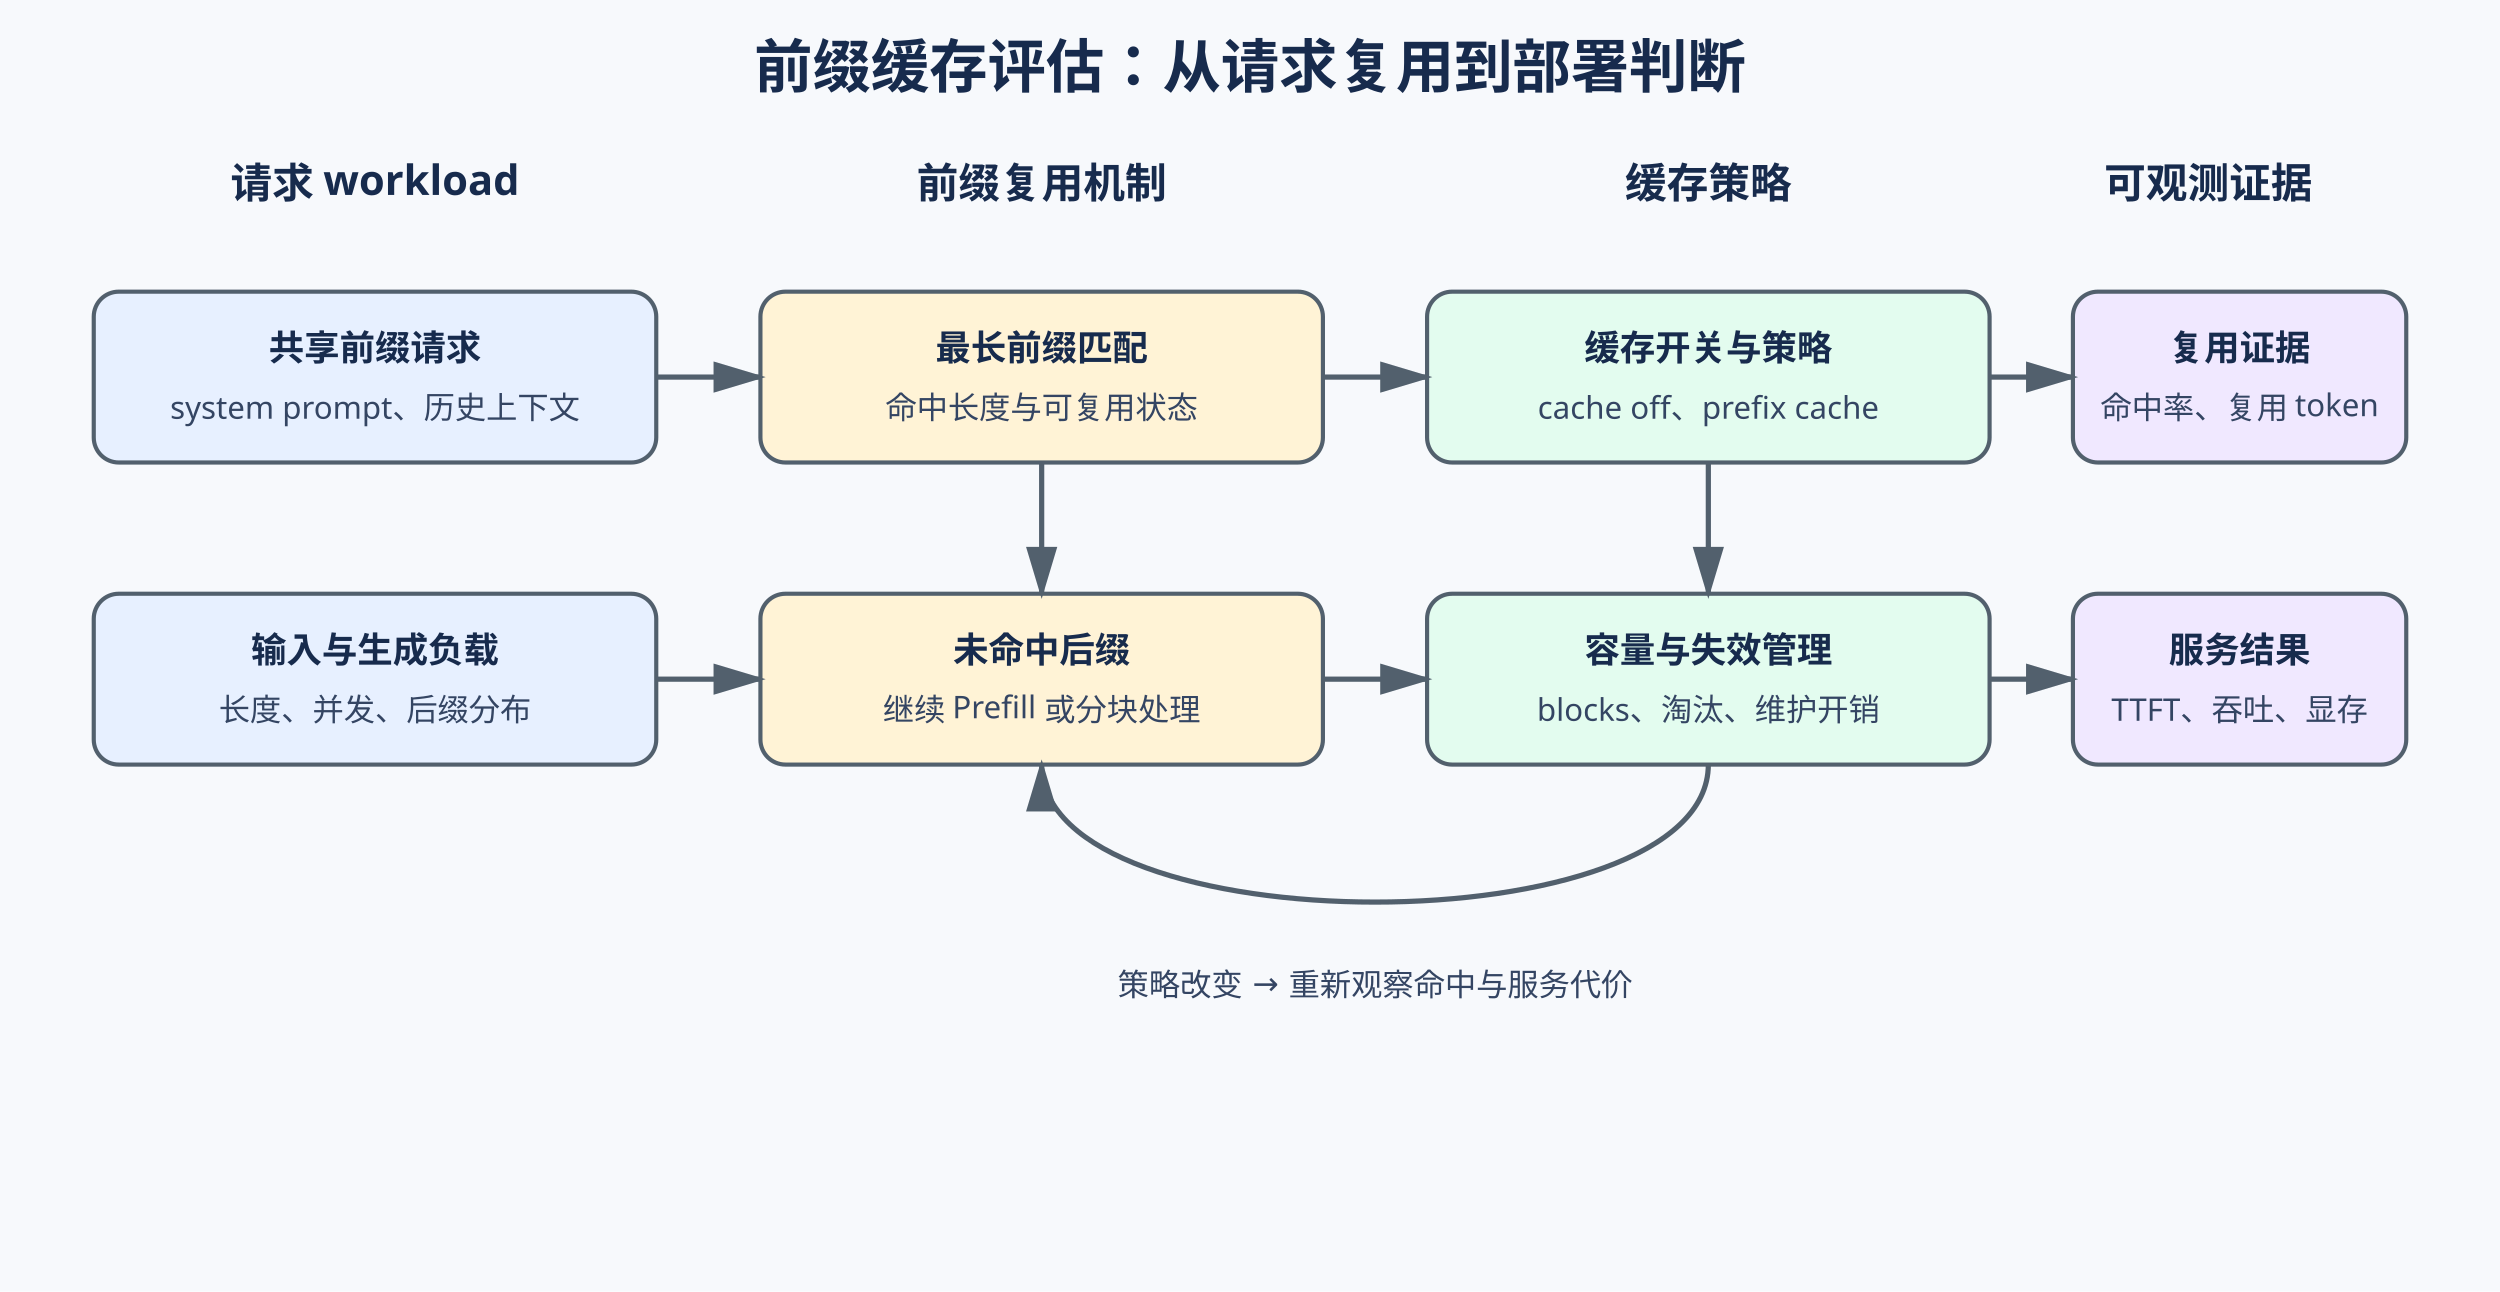
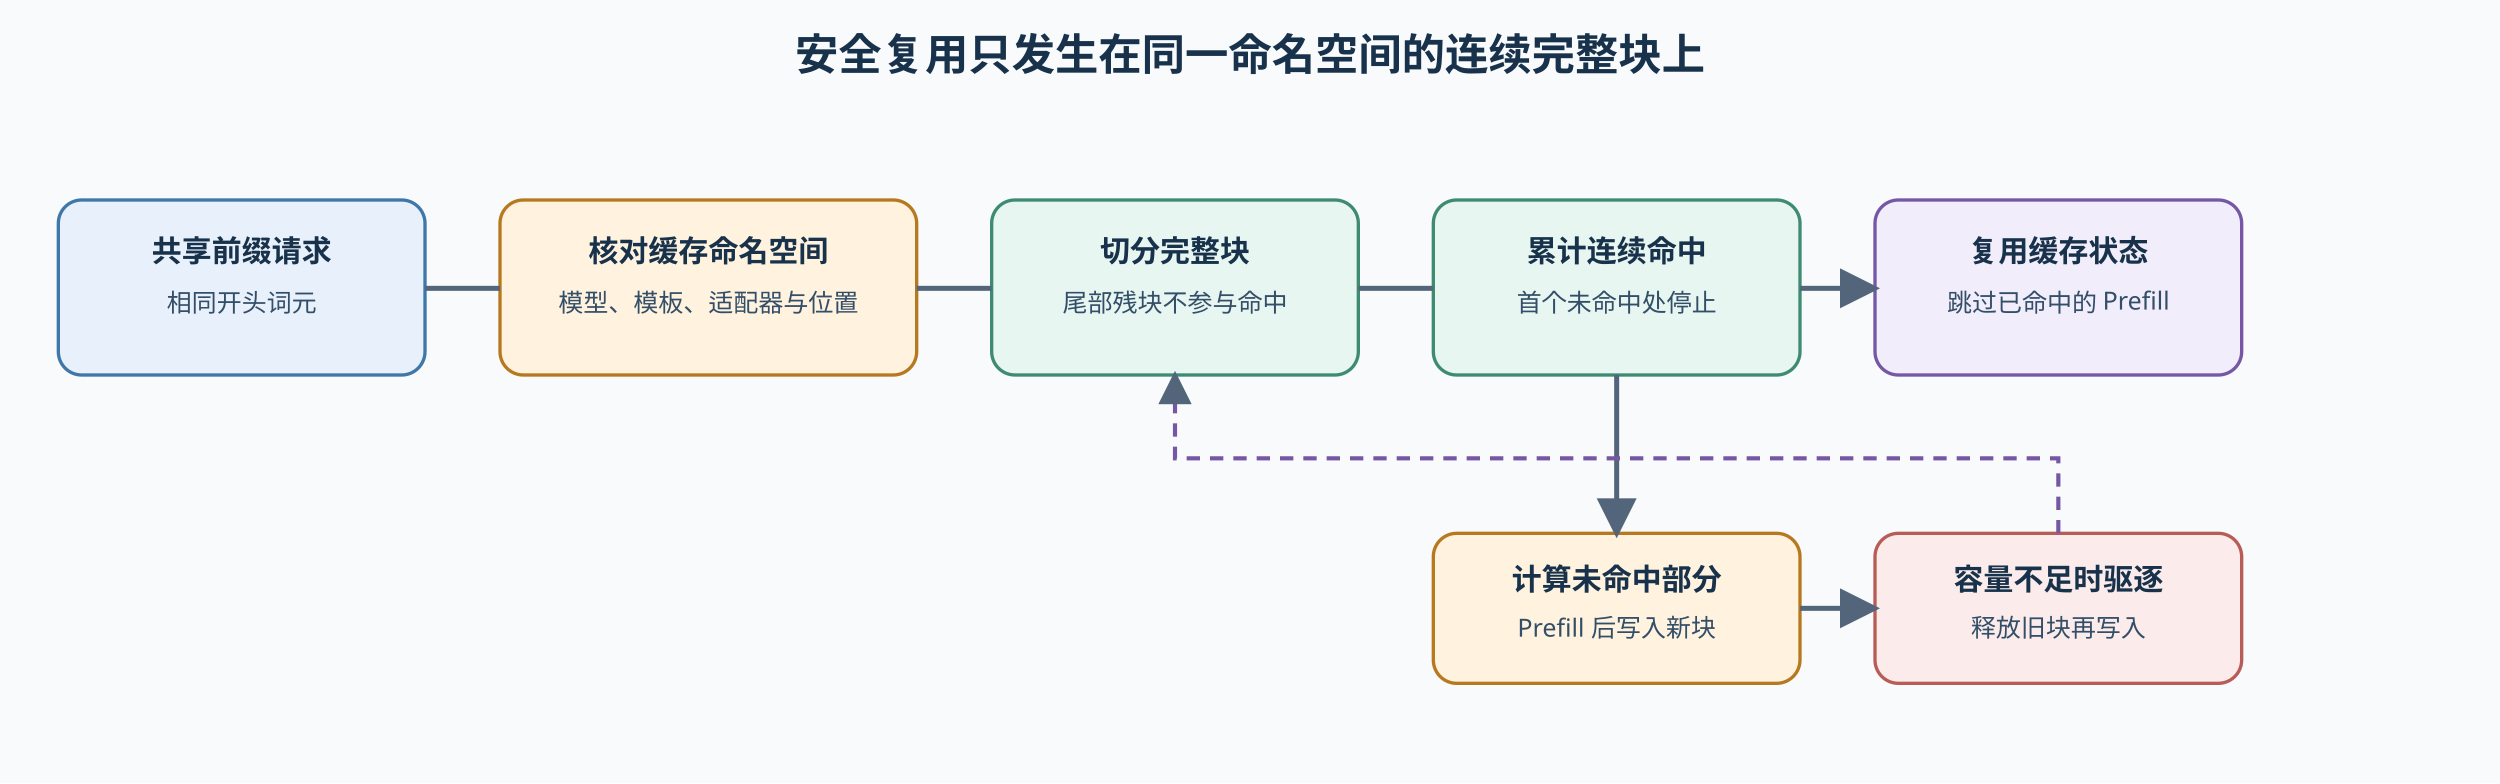
- <svg xmlns="http://www.w3.org/2000/svg" width="1200" height="620" viewBox="0 0 1200 620">
+ <svg xmlns="http://www.w3.org/2000/svg" width="1500" height="470" viewBox="0 0 1500 470" role="img" aria-labelledby="svg-title svg-desc">
  <defs>
-     <marker id="arrow" markerWidth="10" markerHeight="10" refX="9" refY="3" orient="auto" markerUnits="strokeWidth">
-       <path d="M0,0 L10,3 L0,6 Z" fill="#52606d" />
+     <marker id="arrow" markerWidth="8" markerHeight="8" refX="7" refY="4" orient="auto">
+       <path d="M0 0L8 4L0 8Z" fill="#52657a" />
    </marker>
-     <style>
-       .title{font:700 28px sans-serif;fill:#172b4d}
-       .section{font:700 20px sans-serif;fill:#172b4d}
-       .label{font:600 17px sans-serif;fill:#172b4d}
-       .small{font:15px sans-serif;fill:#344563}
-       .box{stroke:#52606d;stroke-width:2;rx:12}
-       .arrow{stroke:#52606d;stroke-width:2.5;fill:none;marker-end:url(#arrow)}
-     </style>
+     <style>.t{font-weight:700;font-size:26px;font-family:sans-serif;fill:#18324b}.h{font-weight:600;font-size:18px;font-family:sans-serif;fill:#18324b}.b{font-size:15px;font-family:sans-serif;fill:#334e68}.l{fill:none;stroke:#52657a;stroke-width:3;marker-end:url(#arrow)}.f{fill:none;stroke:#7657a5;stroke-width:2.5;stroke-dasharray:8 6;marker-end:url(#arrow)}.a{fill:#e8f1fb;stroke:#3f78a8;stroke-width:2}.g{fill:#e8f6f1;stroke:#3f8b72;stroke-width:2}.o{fill:#fff3df;stroke:#b7791f;stroke-width:2}.p{fill:#f1edfb;stroke:#7657a5;stroke-width:2}.r{fill:#fbeceb;stroke:#b85c57;stroke-width:2}</style>
  </defs>
-   <rect width="1200" height="620" fill="#f7f9fc" />
-   <text x="600" y="42" text-anchor="middle" class="title">前缀缓存评估：从请求复用到部署判断</text>
-   <text x="180" y="95" text-anchor="middle" class="section">请求 workload</text>
-   <text x="500" y="95" text-anchor="middle" class="section">前缀复用机制</text>
-   <text x="820" y="95" text-anchor="middle" class="section">缓存策略</text>
-   <text x="1060" y="95" text-anchor="middle" class="section">可观测证据</text>
-   <rect x="45" y="140" width="270" height="82" class="box" fill="#e7f0ff" />
-   <text x="180" y="173" text-anchor="middle" class="label">共享前缀请求</text>
-   <text x="180" y="201" text-anchor="middle" class="small">system prompt、历史上下文</text>
-   <rect x="45" y="285" width="270" height="82" class="box" fill="#e7f0ff" />
-   <text x="180" y="318" text-anchor="middle" class="label">输入与生成负载</text>
-   <text x="180" y="346" text-anchor="middle" class="small">长度、并发、后缀分布</text>
-   <rect x="365" y="140" width="270" height="82" class="box" fill="#fff3d6" />
-   <text x="500" y="173" text-anchor="middle" class="label">最长前缀匹配</text>
-   <text x="500" y="201" text-anchor="middle" class="small">命中长度与可复用状态</text>
-   <rect x="365" y="285" width="270" height="82" class="box" fill="#fff3d6" />
-   <text x="500" y="318" text-anchor="middle" class="label">未命中后缀</text>
-   <text x="500" y="346" text-anchor="middle" class="small">继续 Prefill 或分块处理</text>
-   <rect x="685" y="140" width="270" height="82" class="box" fill="#e3fcef" />
-   <text x="820" y="173" text-anchor="middle" class="label">缓存开关与策略</text>
-   <text x="820" y="201" text-anchor="middle" class="small">cache off、prefix cache</text>
-   <rect x="685" y="285" width="270" height="82" class="box" fill="#e3fcef" />
-   <text x="820" y="318" text-anchor="middle" class="label">容量与失效管理</text>
-   <text x="820" y="346" text-anchor="middle" class="small">blocks、淘汰、维护开销</text>
-   <rect x="995" y="140" width="160" height="82" class="box" fill="#f0e8ff" />
-   <text x="1075" y="173" text-anchor="middle" class="label">复用证据</text>
-   <text x="1075" y="201" text-anchor="middle" class="small">命中率、复用 token</text>
-   <rect x="995" y="285" width="160" height="82" class="box" fill="#f0e8ff" />
-   <text x="1075" y="318" text-anchor="middle" class="label">服务结果</text>
-   <text x="1075" y="346" text-anchor="middle" class="small">TTFT、吞吐、显存</text>
-   <path d="M315 181 L365 181" class="arrow" />
-   <path d="M315 326 L365 326" class="arrow" />
-   <path d="M500 222 L500 285" class="arrow" />
-   <path d="M635 181 L685 181" class="arrow" />
-   <path d="M635 326 L685 326" class="arrow" />
-   <path d="M820 222 L820 285" class="arrow" />
-   <path d="M955 181 L995 181" class="arrow" />
-   <path d="M955 326 L995 326" class="arrow" />
-   <path d="M820 367 C820 455 500 455 500 367" class="arrow" />
-   <text x="660" y="478" text-anchor="middle" class="small">策略改变 → 重新观察命中与服务代价</text>
+   <rect width="1500" height="470" fill="#f8fafc" />
+   <text x="750" y="42" text-anchor="middle" class="t">安全复用只发生在同一命名空间的连续完整块上</text>
+   <rect x="35" y="120" width="220" height="105" rx="14" class="a" />
+   <text x="145" y="157" text-anchor="middle" class="h">共享前缀请求</text>
+   <text x="145" y="187" text-anchor="middle" class="b">相同开头词元</text>
+   <rect x="300" y="120" width="250" height="105" rx="14" class="o" />
+   <text x="425" y="157" text-anchor="middle" class="h">核对缓存命名空间</text>
+   <text x="425" y="187" text-anchor="middle" class="b">模型、模板、适配器与位置</text>
+   <rect x="595" y="120" width="220" height="105" rx="14" class="g" />
+   <text x="705" y="157" text-anchor="middle" class="h">切分完整块</text>
+   <text x="705" y="187" text-anchor="middle" class="b">尾部残块不参与命中</text>
+   <rect x="860" y="120" width="220" height="105" rx="14" class="g" />
+   <text x="970" y="157" text-anchor="middle" class="h">累计连续命中</text>
+   <text x="970" y="187" text-anchor="middle" class="b">首个未命中处停止</text>
+   <rect x="1125" y="120" width="220" height="105" rx="14" class="p" />
+   <text x="1235" y="157" text-anchor="middle" class="h">复用缓存状态</text>
+   <text x="1235" y="187" text-anchor="middle" class="b">跳过已命中的 Prefill</text>
+   <path d="M255 173H300M550 173H595M815 173H860M1080 173H1125" class="l" />
+   <rect x="860" y="320" width="220" height="90" rx="14" class="o" />
+   <text x="970" y="354" text-anchor="middle" class="h">计算未命中部分</text>
+   <text x="970" y="382" text-anchor="middle" class="b">Prefill 后写入新块</text>
+   <path d="M970 225V320" class="l" />
+   <rect x="1125" y="320" width="220" height="90" rx="14" class="r" />
+   <text x="1235" y="354" text-anchor="middle" class="h">容量不足时驱逐</text>
+   <text x="1235" y="382" text-anchor="middle" class="b">释放旧块再写入</text>
+   <path d="M1080 365H1125" class="l" />
+   <path d="M1235 320V275H705V225" class="f" />
</svg>
